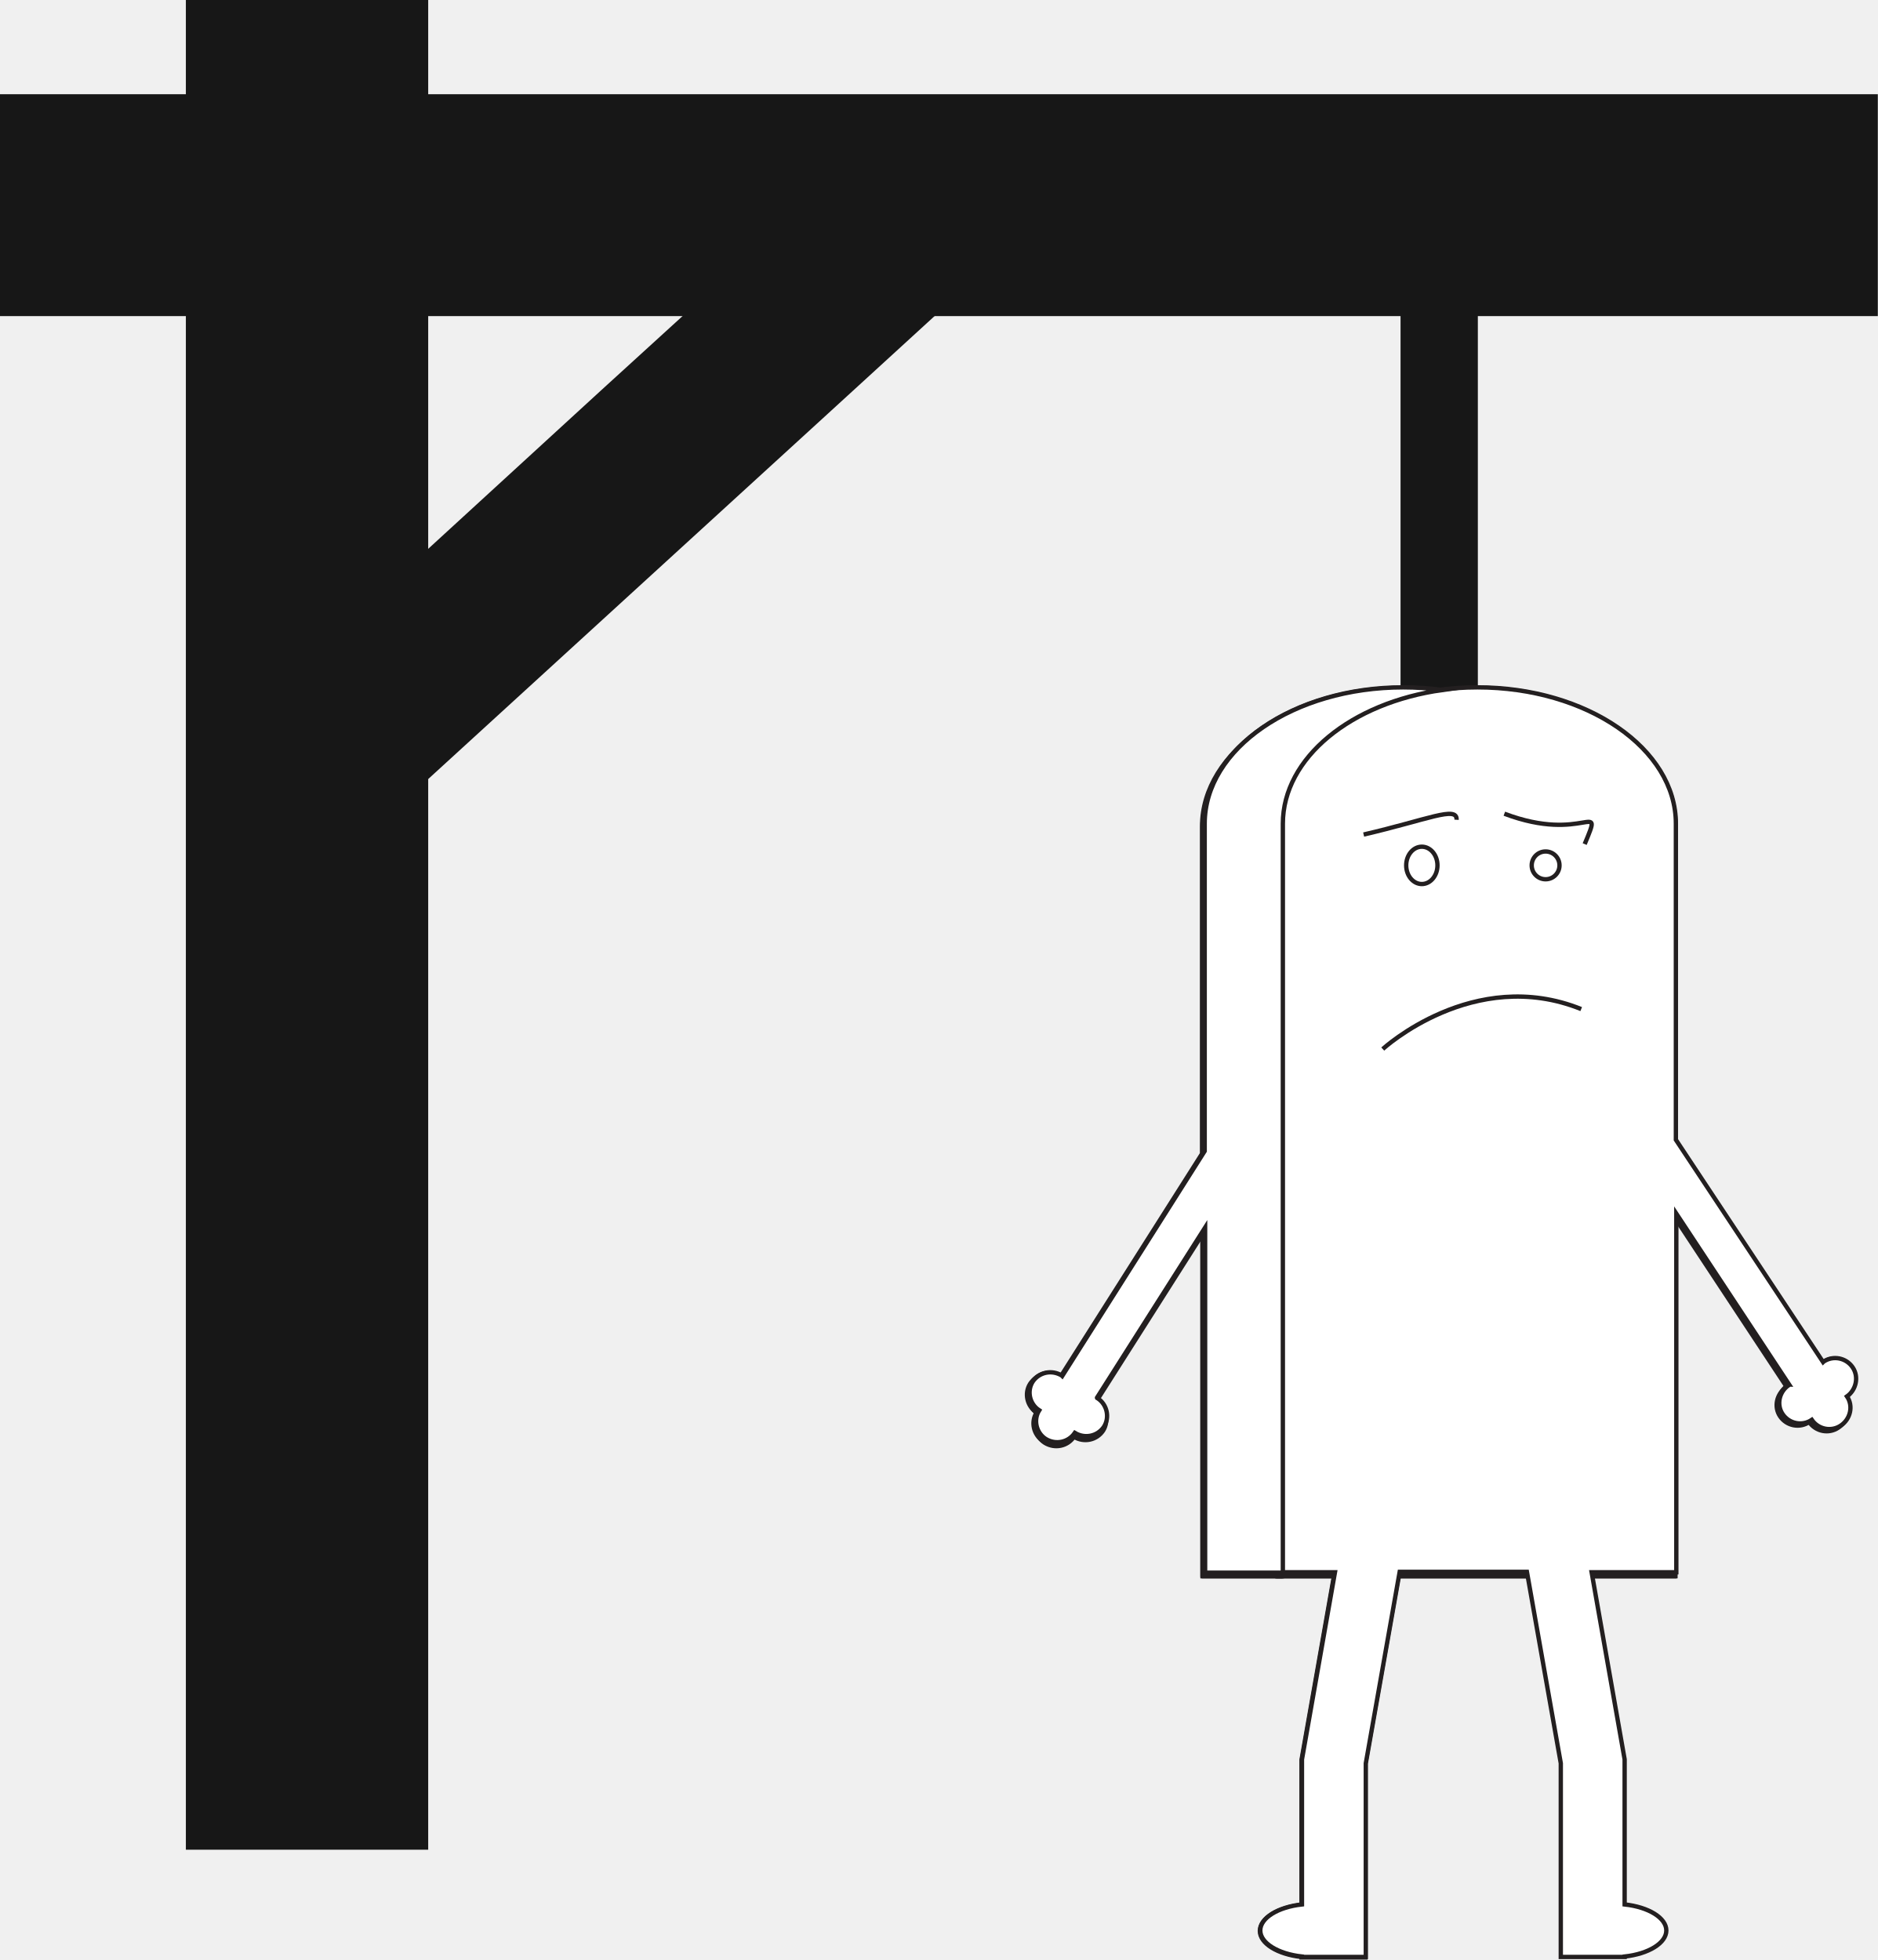
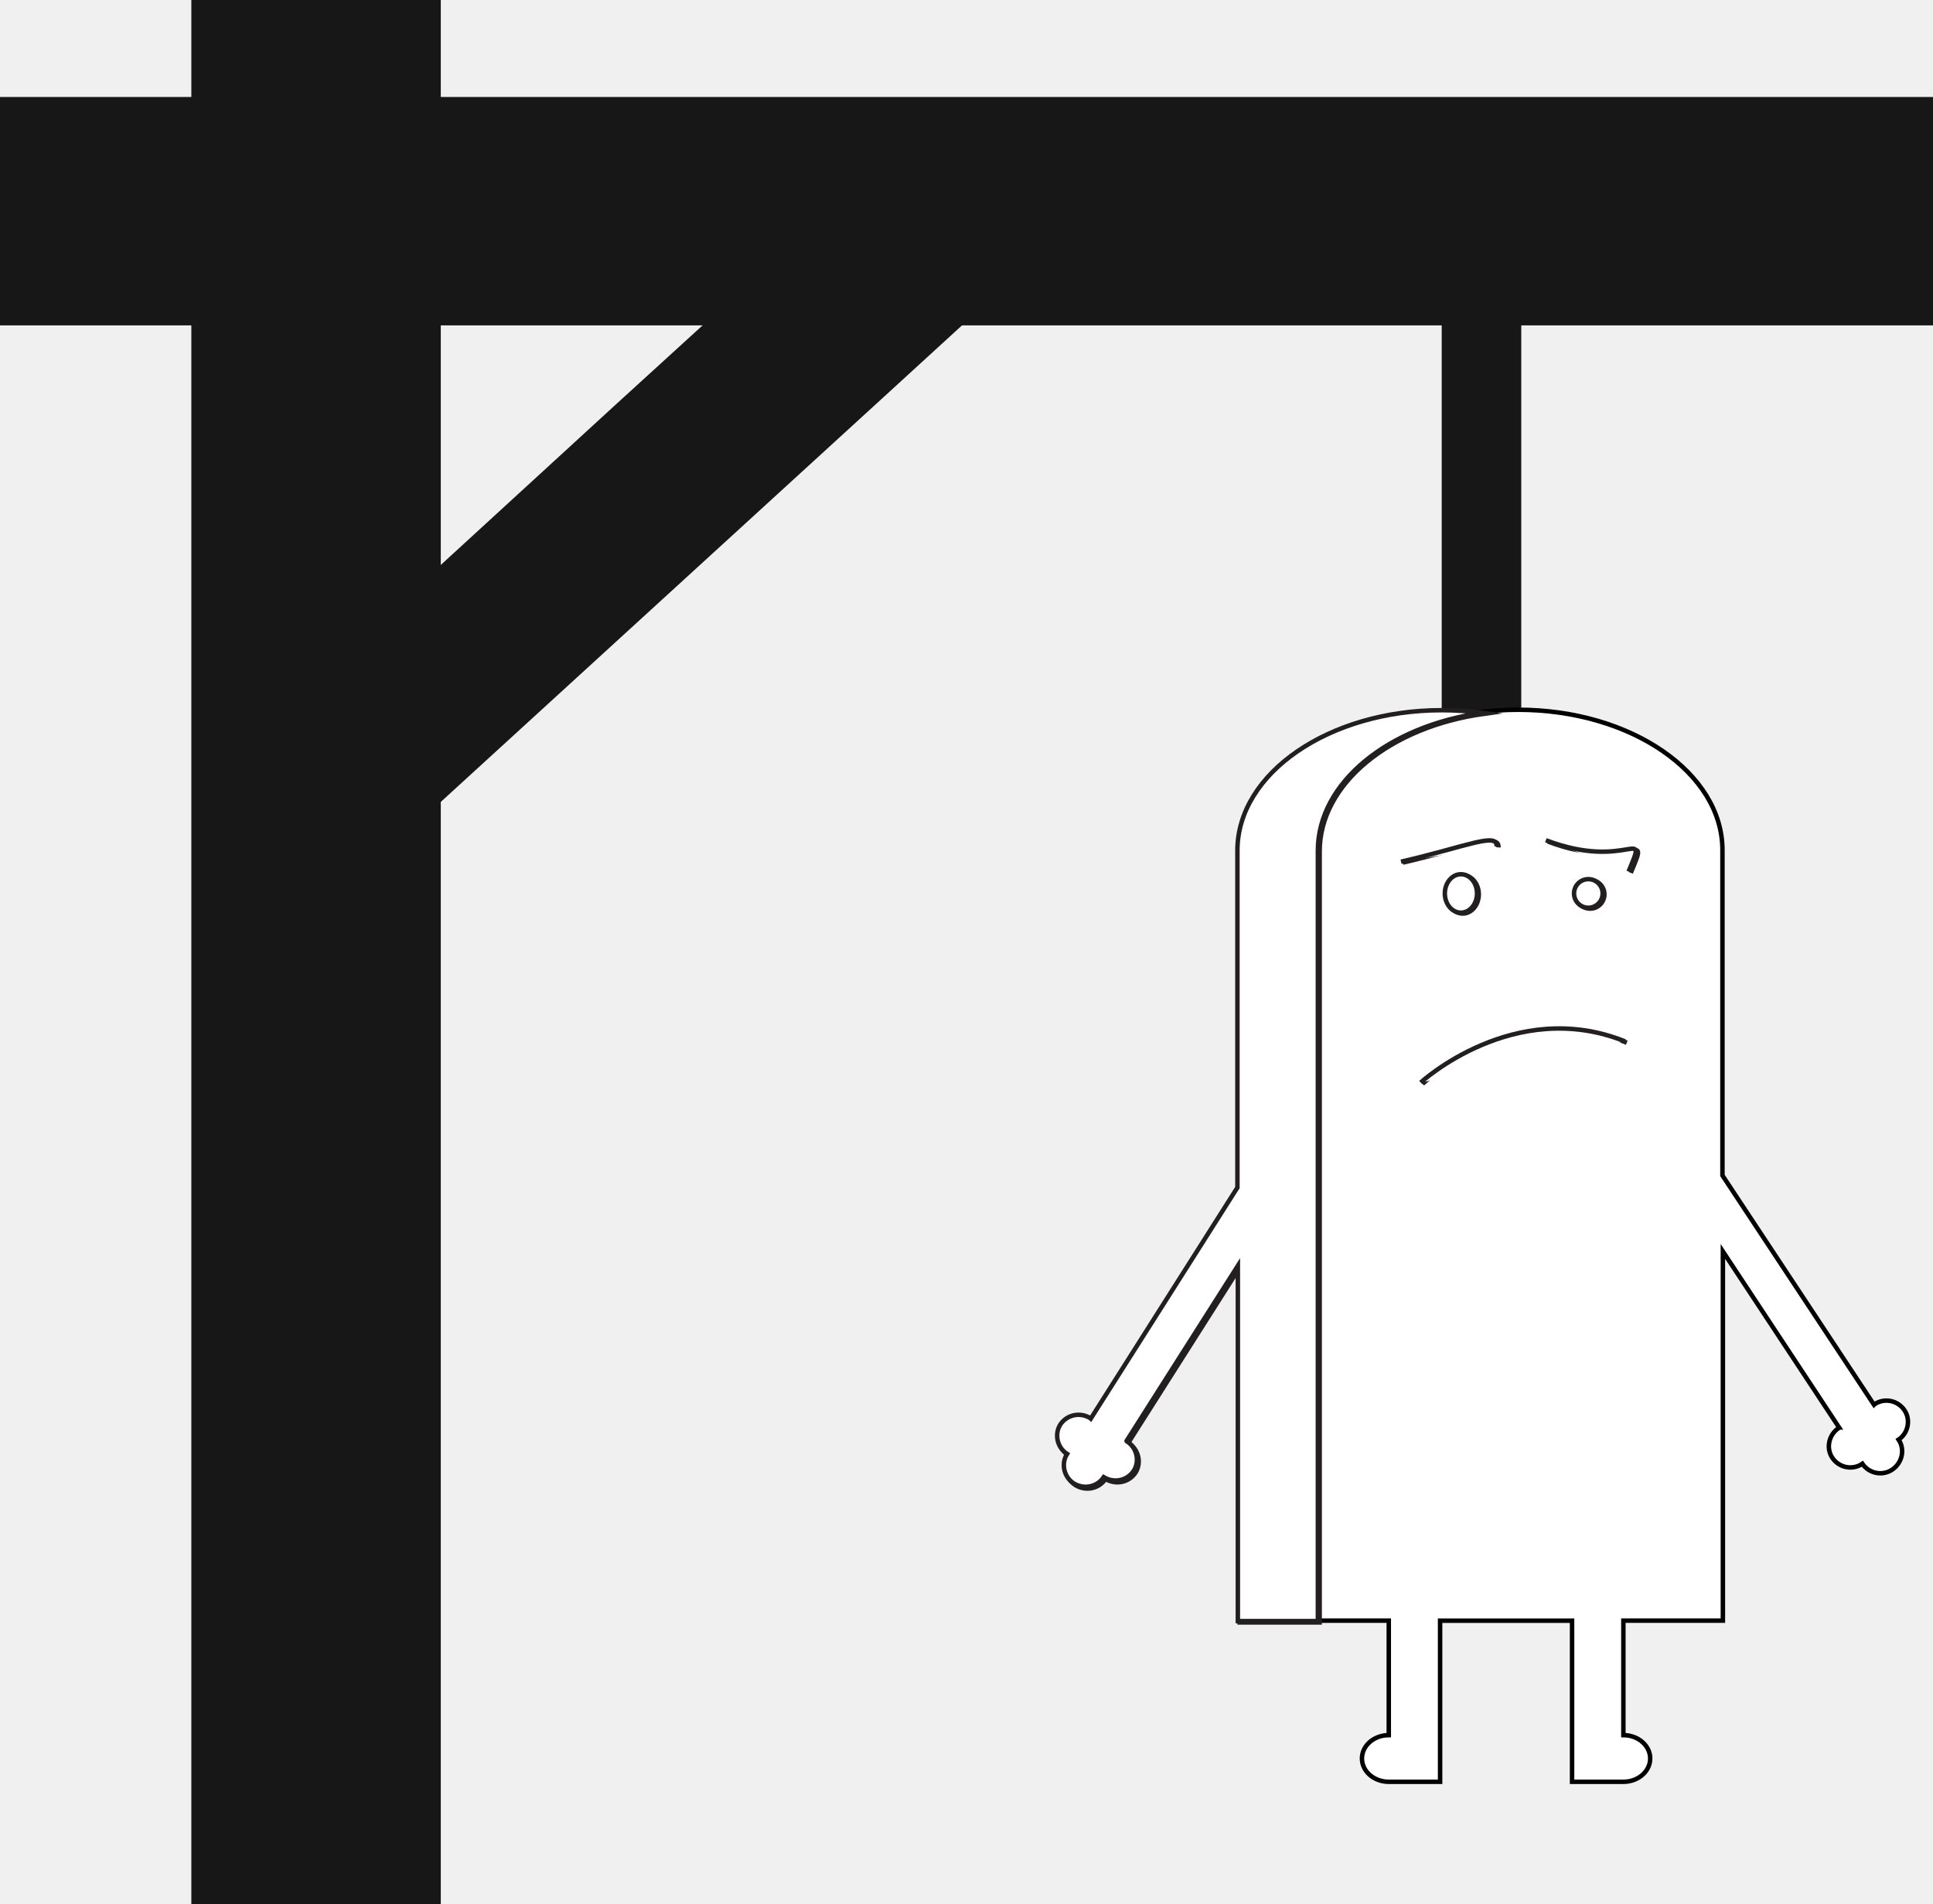
- <svg xmlns="http://www.w3.org/2000/svg" version="1.1" id="Layer_2_00000069372660680959648480000012672869493412977024_" x="0px" y="0px" viewBox="0 0 432.4 451.4" style="enable-background:new 0 0 432.4 451.4;" xml:space="preserve">
-   <style type="text/css">
- 	.st0{fill:#171717;}
- 	.st1{fill:#FFFFFF;stroke:#231F20;stroke-miterlimit:10;}
- 	.st2{fill:none;stroke:#231F20;stroke-miterlimit:10;}
- </style>
-   <path class="st0" d="M340.3,72.8V176c0,4.5-4,8.1-8.9,8.1s-8.9-3.6-8.9-8.1V72.8c0-3.1,1.9-5.8,4.7-7.2c1.2-0.6,2.7-1,4.2-1  C336.4,64.7,340.3,68.3,340.3,72.8L340.3,72.8z" />
-   <polygon class="st0" points="223.5,65.2 196.4,90 90.2,187.1 90.2,134.1 138.3,90 165.5,65.2 " />
-   <polygon class="st0" points="86,21.7 82.2,21.7 0,21.7 0,72.8 82.2,72.8 86,72.8 170.1,72.8 237.8,72.8 376.9,72.8 432.4,72.8   432.4,21.7 " />
-   <polygon class="st0" points="98.6,179.5 98.6,426 42.8,426 42.8,72.8 42.8,21.7 42.8,0 98.6,0 98.6,21.7 98.6,72.8 98.6,133.1 " />
-   <g>
-     <g>
-       <path class="st1" d="M339.8,159.1c-25.2,0-45.7,14.1-45.7,31.4V363h91.4V190.5C385.5,173.2,365.1,159.1,339.8,159.1L339.8,159.1    L339.8,159.1z" />
-       <path class="st1" d="M331.6,159.7c-2.9-0.4-5.9-0.6-9-0.6c-25.2,0-45.7,14.1-45.7,31.4V363h17.9V190.5    C294.9,175.3,310.7,162.6,331.6,159.7L331.6,159.7L331.6,159.7z" />
-     </g>
-     <path class="st1" d="M313.6,193c14.7-3.4,21.6-6.7,21.4-3.4" />
-     <path class="st1" d="M346,188.3c18.5,7,23-3.8,18.5,7" />
-     <ellipse class="st1" cx="355.5" cy="200.1" rx="3.2" ry="3.2" />
-     <path class="st1" d="M318,242.5c0,0,20.9-19.2,45.7-9.2" />
-     <ellipse class="st1" cx="327" cy="200.1" rx="3.6" ry="4.3" />
+ <svg xmlns="http://www.w3.org/2000/svg" id="Layer_2" data-name="Layer 2" viewBox="0 0 432.4 426">
+   <defs>
+     <style>
+       .cls-1 {
+         stroke: #231f20;
+       }
+ 
+       .cls-1, .cls-2 {
+         fill: #fff;
+         stroke-miterlimit: 10;
+       }
+ 
+       .cls-3 {
+         fill: #171717;
+       }
+ 
+       .cls-2 {
+         stroke: #000;
+       }
+     </style>
+   </defs>
+   <g id="Layer_2-2" data-name="Layer 2">
+     <path class="cls-3" d="m340.3,72.8v103.2c0,4.5-4,8.1-8.9,8.1s-8.9-3.6-8.9-8.1v-103.2c0-3.1,1.9-5.8,4.7-7.2,1.2-.6,2.7-1,4.2-1,5,.1,8.9,3.7,8.9,8.2h0Z" />
+     <path class="cls-2" d="m426,315.5c-1.5-2.2-4.5-2.8-6.7-1.3l-.1.1-33.9-51.3v-72.8c0-17.3-20.5-31.4-45.7-31.4s-45.6,14.1-45.6,31.4v172.4h16.66v25.62c-3.31,0-6,2.34-6,5.22s2.69,5.22,6,5.22h11.48v-36.05h29.52v36.05h11.48c3.31,0,6-2.34,6-5.22s-2.69-5.22-6-5.22v-25.62h22.26v-82.6l26,39.4s-.1,0-.1.1c-2.2,1.5-2.9,4.5-1.4,6.7s4.5,2.8,6.7,1.3c1.5,2.2,4.5,2.8,6.7,1.3s2.9-4.5,1.4-6.7c2.1-1.4,2.8-4.4,1.3-6.6Z" />
+     <polygon class="cls-3" points="223.5 65.2 196.4 90 90.2 187.1 90.2 134.1 138.3 90 165.5 65.2 223.5 65.2" />
+     <polygon class="cls-3" points="86 21.7 82.2 21.7 0 21.7 0 72.8 82.2 72.8 86 72.8 170.1 72.8 237.8 72.8 376.9 72.8 432.4 72.8 432.4 21.7 86 21.7" />
+     <polygon class="cls-3" points="98.6 179.5 98.6 426 42.8 426 42.8 72.8 42.8 21.7 42.8 0 98.6 0 98.6 21.7 98.6 72.8 98.6 133.1 98.6 179.5" />
+     <path class="cls-1" d="m313.8,193c14.7-3.4,21.6-6.7,21.4-3.4" />
+     <path class="cls-1" d="m346.3,188.3c18.5,7,23-3.8,18.5,7" />
+     <circle class="cls-1" cx="355.7" cy="200.1" r="3.2" />
+     <path class="cls-1" d="m318.2,242.5s20.9-19.2,45.7-9.2" />
+     <ellipse class="cls-1" cx="327.2" cy="200.1" rx="3.6" ry="4.3" />
+     <path class="cls-1" d="m322.9,159.1c-25.2,0-45.7,14.1-45.7,31.4v75.5l-32.8,51.8-.1-.1c-2.3-1.4-5.2-.8-6.7,1.4-1.4,2.2-.7,5.2,1.5,6.6-1.4,2.2-.7,5.2,1.5,6.6,2.3,1.4,5.2.8,6.7-1.4,2.3,1.4,5.2.8,6.7-1.4,1.4-2.2.7-5.2-1.5-6.6q-.1,0-.1-.1l24.9-39.2v79.4h17.9v-172.5c0-15.2,15.8-27.9,36.8-30.8-3-.3-6-.6-9.1-.6h0Z" />
+     <path class="cls-1" d="m313.4,192.8c14.7-3.4,21.6-6.7,21.4-3.4" />
+     <path class="cls-1" d="m345.8,188c18.5,7,23-3.8,18.5,7" />
+     <circle class="cls-1" cx="355.3" cy="199.9" r="3.2" />
+     <path class="cls-1" d="m317.8,242.2s20.9-19.2,45.7-9.2" />
+     <ellipse class="cls-1" cx="326.8" cy="199.9" rx="3.6" ry="4.3" />
+     <path class="cls-1" d="m322.5,158.9c-25.2,0-45.7,14.1-45.7,31.4v75.4l-32.8,51.7-.1-.1c-2.3-1.4-5.2-.8-6.7,1.4-1.4,2.2-.7,5.2,1.5,6.6-1.4,2.2-.7,5.2,1.5,6.6,2.3,1.4,5.2.8,6.7-1.4,2.3,1.4,5.2.8,6.7-1.4,1.4-2.2.7-5.2-1.5-6.6q-.1,0-.1-.1l24.9-39.2v79.5h17.9v-172.4c0-15.2,15.8-27.9,36.8-30.8-3.1-.4-6.1-.6-9.1-.6h0Z" />
  </g>
-   <g>
-     <g>
-       <path class="st1" d="M339.9,159.1c-25.2,0-45.7,14.1-45.7,31.4V363h91.4V190.5C385.6,173.2,365.2,159.1,339.9,159.1L339.9,159.1    L339.9,159.1z" />
-       <path class="st1" d="M331.7,159.7c-2.9-0.4-5.9-0.6-9-0.6c-25.2,0-45.7,14.1-45.7,31.4V363H295V190.5    C295,175.3,310.8,162.6,331.7,159.7L331.7,159.7L331.7,159.7z" />
-     </g>
-     <path class="st1" d="M313.6,193c14.7-3.4,21.6-6.7,21.4-3.4" />
-     <path class="st1" d="M346.1,188.3c18.5,7,23-3.8,18.5,7" />
-     <ellipse class="st1" cx="355.5" cy="200.1" rx="3.2" ry="3.2" />
-     <path class="st1" d="M318,242.5c0,0,20.9-19.2,45.7-9.2" />
-     <ellipse class="st1" cx="327" cy="200.1" rx="3.6" ry="4.3" />
-   </g>
-   <path class="st2" d="M340.1,159.1c-25.2,0-45.7,14.1-45.7,31.4V363h91.4V190.5C385.8,173.2,365.3,159.1,340.1,159.1L340.1,159.1  L340.1,159.1z" />
-   <path class="st1" d="M313.8,193c14.7-3.4,21.6-6.7,21.4-3.4" />
-   <path class="st1" d="M346.3,188.3c18.5,7,23-3.8,18.5,7" />
-   <ellipse class="st1" cx="355.7" cy="200.1" rx="3.2" ry="3.2" />
-   <path class="st1" d="M318.2,242.5c0,0,20.9-19.2,45.7-9.2" />
-   <ellipse class="st1" cx="327.2" cy="200.1" rx="3.6" ry="4.3" />
-   <path class="st1" d="M322.9,159.1c-25.2,0-45.7,14.1-45.7,31.4V266l-32.8,51.8c0,0-0.1-0.1-0.1-0.1c-2.3-1.4-5.2-0.8-6.7,1.4  c-1.4,2.2-0.7,5.2,1.5,6.6c-1.4,2.2-0.7,5.2,1.5,6.6c2.3,1.4,5.2,0.8,6.7-1.4c2.3,1.4,5.2,0.8,6.7-1.4c1.4-2.2,0.7-5.2-1.5-6.6  c-0.1,0-0.1,0-0.1-0.1l24.9-39.2V363h17.9V190.5c0-15.2,15.8-27.9,36.8-30.8C329,159.4,326,159.1,322.9,159.1L322.9,159.1  L322.9,159.1z" />
-   <path class="st1" d="M426,315.5c-1.5-2.2-4.5-2.8-6.7-1.3c0,0-0.1,0.1-0.1,0.1L385.3,263v-72.8c0-17.3-20.5-31.4-45.7-31.4  S294,172.9,294,190.2v172.4h91.4v-82.6l26,39.4c0,0-0.1,0-0.1,0.1c-2.2,1.5-2.9,4.5-1.4,6.7c1.5,2.2,4.5,2.8,6.7,1.3  c1.5,2.2,4.5,2.8,6.7,1.3s2.9-4.5,1.4-6.7C426.8,320.7,427.5,317.7,426,315.5L426,315.5L426,315.5z" />
-   <path class="st1" d="M313.4,192.8c14.7-3.4,21.6-6.7,21.4-3.4" />
-   <path class="st1" d="M345.8,188c18.5,7,23-3.8,18.5,7" />
-   <ellipse class="st1" cx="355.3" cy="199.9" rx="3.2" ry="3.2" />
-   <path class="st1" d="M317.8,242.2c0,0,20.9-19.2,45.7-9.2" />
-   <ellipse class="st1" cx="326.8" cy="199.9" rx="3.6" ry="4.3" />
-   <path class="st1" d="M322.5,158.9c-25.2,0-45.7,14.1-45.7,31.4v75.4L244,317.4c0,0-0.1-0.1-0.1-0.1c-2.3-1.4-5.2-0.8-6.7,1.4  c-1.4,2.2-0.7,5.2,1.5,6.6c-1.4,2.2-0.7,5.2,1.5,6.6c2.3,1.4,5.2,0.8,6.7-1.4c2.3,1.4,5.2,0.8,6.7-1.4c1.4-2.2,0.7-5.2-1.5-6.6  c-0.1,0-0.1,0-0.1-0.1l24.9-39.2v79.5h17.9V190.3c0-15.2,15.8-27.9,36.8-30.8C328.5,159.1,325.5,158.9,322.5,158.9L322.5,158.9  L322.5,158.9z" />
-   <path class="st1" d="M426.5,315c-1.5-2.2-4.5-2.8-6.7-1.3c0,0-0.1,0.1-0.1,0.1l-33.9-51.2v-72.8c0-17.3-20.5-31.4-45.7-31.4  s-45.7,14.1-45.7,31.4v172.4h12.9l-7.6,43.1h0v33.4c-5.5,0.6-9.6,3.1-9.6,6s4.1,5.4,9.6,6v0.1h14.7v-44.6l7.8-44.1h63.6v-82.6  l26,39.4c0,0-0.1,0-0.1,0.1c-2.2,1.5-2.9,4.5-1.4,6.7c1.5,2.2,4.5,2.8,6.7,1.3c1.5,2.2,4.5,2.8,6.7,1.3s2.9-4.5,1.4-6.7  C427.3,320.2,427.9,317.2,426.5,315L426.5,315L426.5,315z" />
-   <path class="st1" d="M313.9,192.3c14.7-3.4,21.6-6.7,21.4-3.4" />
-   <path class="st1" d="M346.3,187.5c18.5,7,23-3.8,18.5,7" />
-   <ellipse class="st1" cx="355.8" cy="199.4" rx="3.2" ry="3.2" />
-   <path class="st1" d="M318.2,241.7c0,0,20.9-19.2,45.7-9.2" />
-   <ellipse class="st1" cx="327.2" cy="199.4" rx="3.6" ry="4.3" />
-   <path class="st1" d="M323,158.4c-25.2,0-45.7,14.1-45.7,31.4v75.4L244.4,317c0,0-0.1-0.1-0.1-0.1c-2.3-1.4-5.2-0.8-6.7,1.4  c-1.4,2.2-0.7,5.2,1.5,6.6c-1.4,2.2-0.7,5.2,1.5,6.6c2.3,1.4,5.2,0.8,6.7-1.4c2.3,1.4,5.2,0.8,6.7-1.4c1.4-2.2,0.7-5.2-1.5-6.6  c-0.1,0-0.1,0-0.1-0.1l24.9-39.2v79.5h17.9V189.8c0-15.2,15.8-27.9,36.8-30.8C329,158.6,326,158.4,323,158.4L323,158.4L323,158.4z" />
-   <path class="st1" d="M426.6,314.9c-1.5-2.2-4.5-2.8-6.7-1.3c0,0-0.1,0.1-0.1,0.1l-33.9-51.2v-72.8c0-17.3-20.5-31.4-45.7-31.4  s-45.7,14.1-45.7,31.4v172.4h12.9l-7.6,43.1h0v33.4c-5.5,0.6-9.6,3.1-9.6,6s4.1,5.4,9.6,6v0.1h14.7v-44.6l7.8-44.1h29.3l7.8,44.1  v44.6h14.7v-0.1c5.5-0.6,9.6-3.1,9.6-6s-4.1-5.4-9.6-6v-33.4h0l-7.6-43.1h19.5v-82.6l26,39.4c0,0-0.1,0-0.1,0.1  c-2.2,1.5-2.9,4.5-1.4,6.7c1.5,2.2,4.5,2.8,6.7,1.3c1.5,2.2,4.5,2.8,6.7,1.3s2.9-4.5,1.4-6.7C427.4,320.1,428.1,317.1,426.6,314.9  L426.6,314.9L426.6,314.9z" />
-   <path class="st1" d="M314,192.2c14.7-3.4,21.6-6.7,21.4-3.4" />
-   <path class="st1" d="M346.4,187.4c18.5,7,23-3.8,18.5,7" />
-   <ellipse class="st1" cx="355.9" cy="199.3" rx="3.2" ry="3.2" />
-   <path class="st1" d="M318.4,241.6c0,0,20.9-19.2,45.7-9.2" />
-   <ellipse class="st1" cx="327.4" cy="199.3" rx="3.6" ry="4.3" />
-   <path class="st1" d="M323.1,158.3c-25.2,0-45.7,14.1-45.7,31.4v75.4l-32.8,51.8c0,0-0.1-0.1-0.1-0.1c-2.3-1.4-5.2-0.8-6.7,1.4  c-1.4,2.2-0.7,5.2,1.5,6.6c-1.4,2.2-0.7,5.2,1.5,6.6c2.3,1.4,5.2,0.8,6.7-1.4c2.3,1.4,5.2,0.8,6.7-1.4c1.4-2.2,0.7-5.2-1.5-6.6  c-0.1,0-0.1,0-0.1-0.1l24.9-39.2v79.5h17.9V189.7c0-15.2,15.8-27.9,36.8-30.8C329.1,158.5,326.1,158.3,323.1,158.3L323.1,158.3  L323.1,158.3z" />
</svg>
